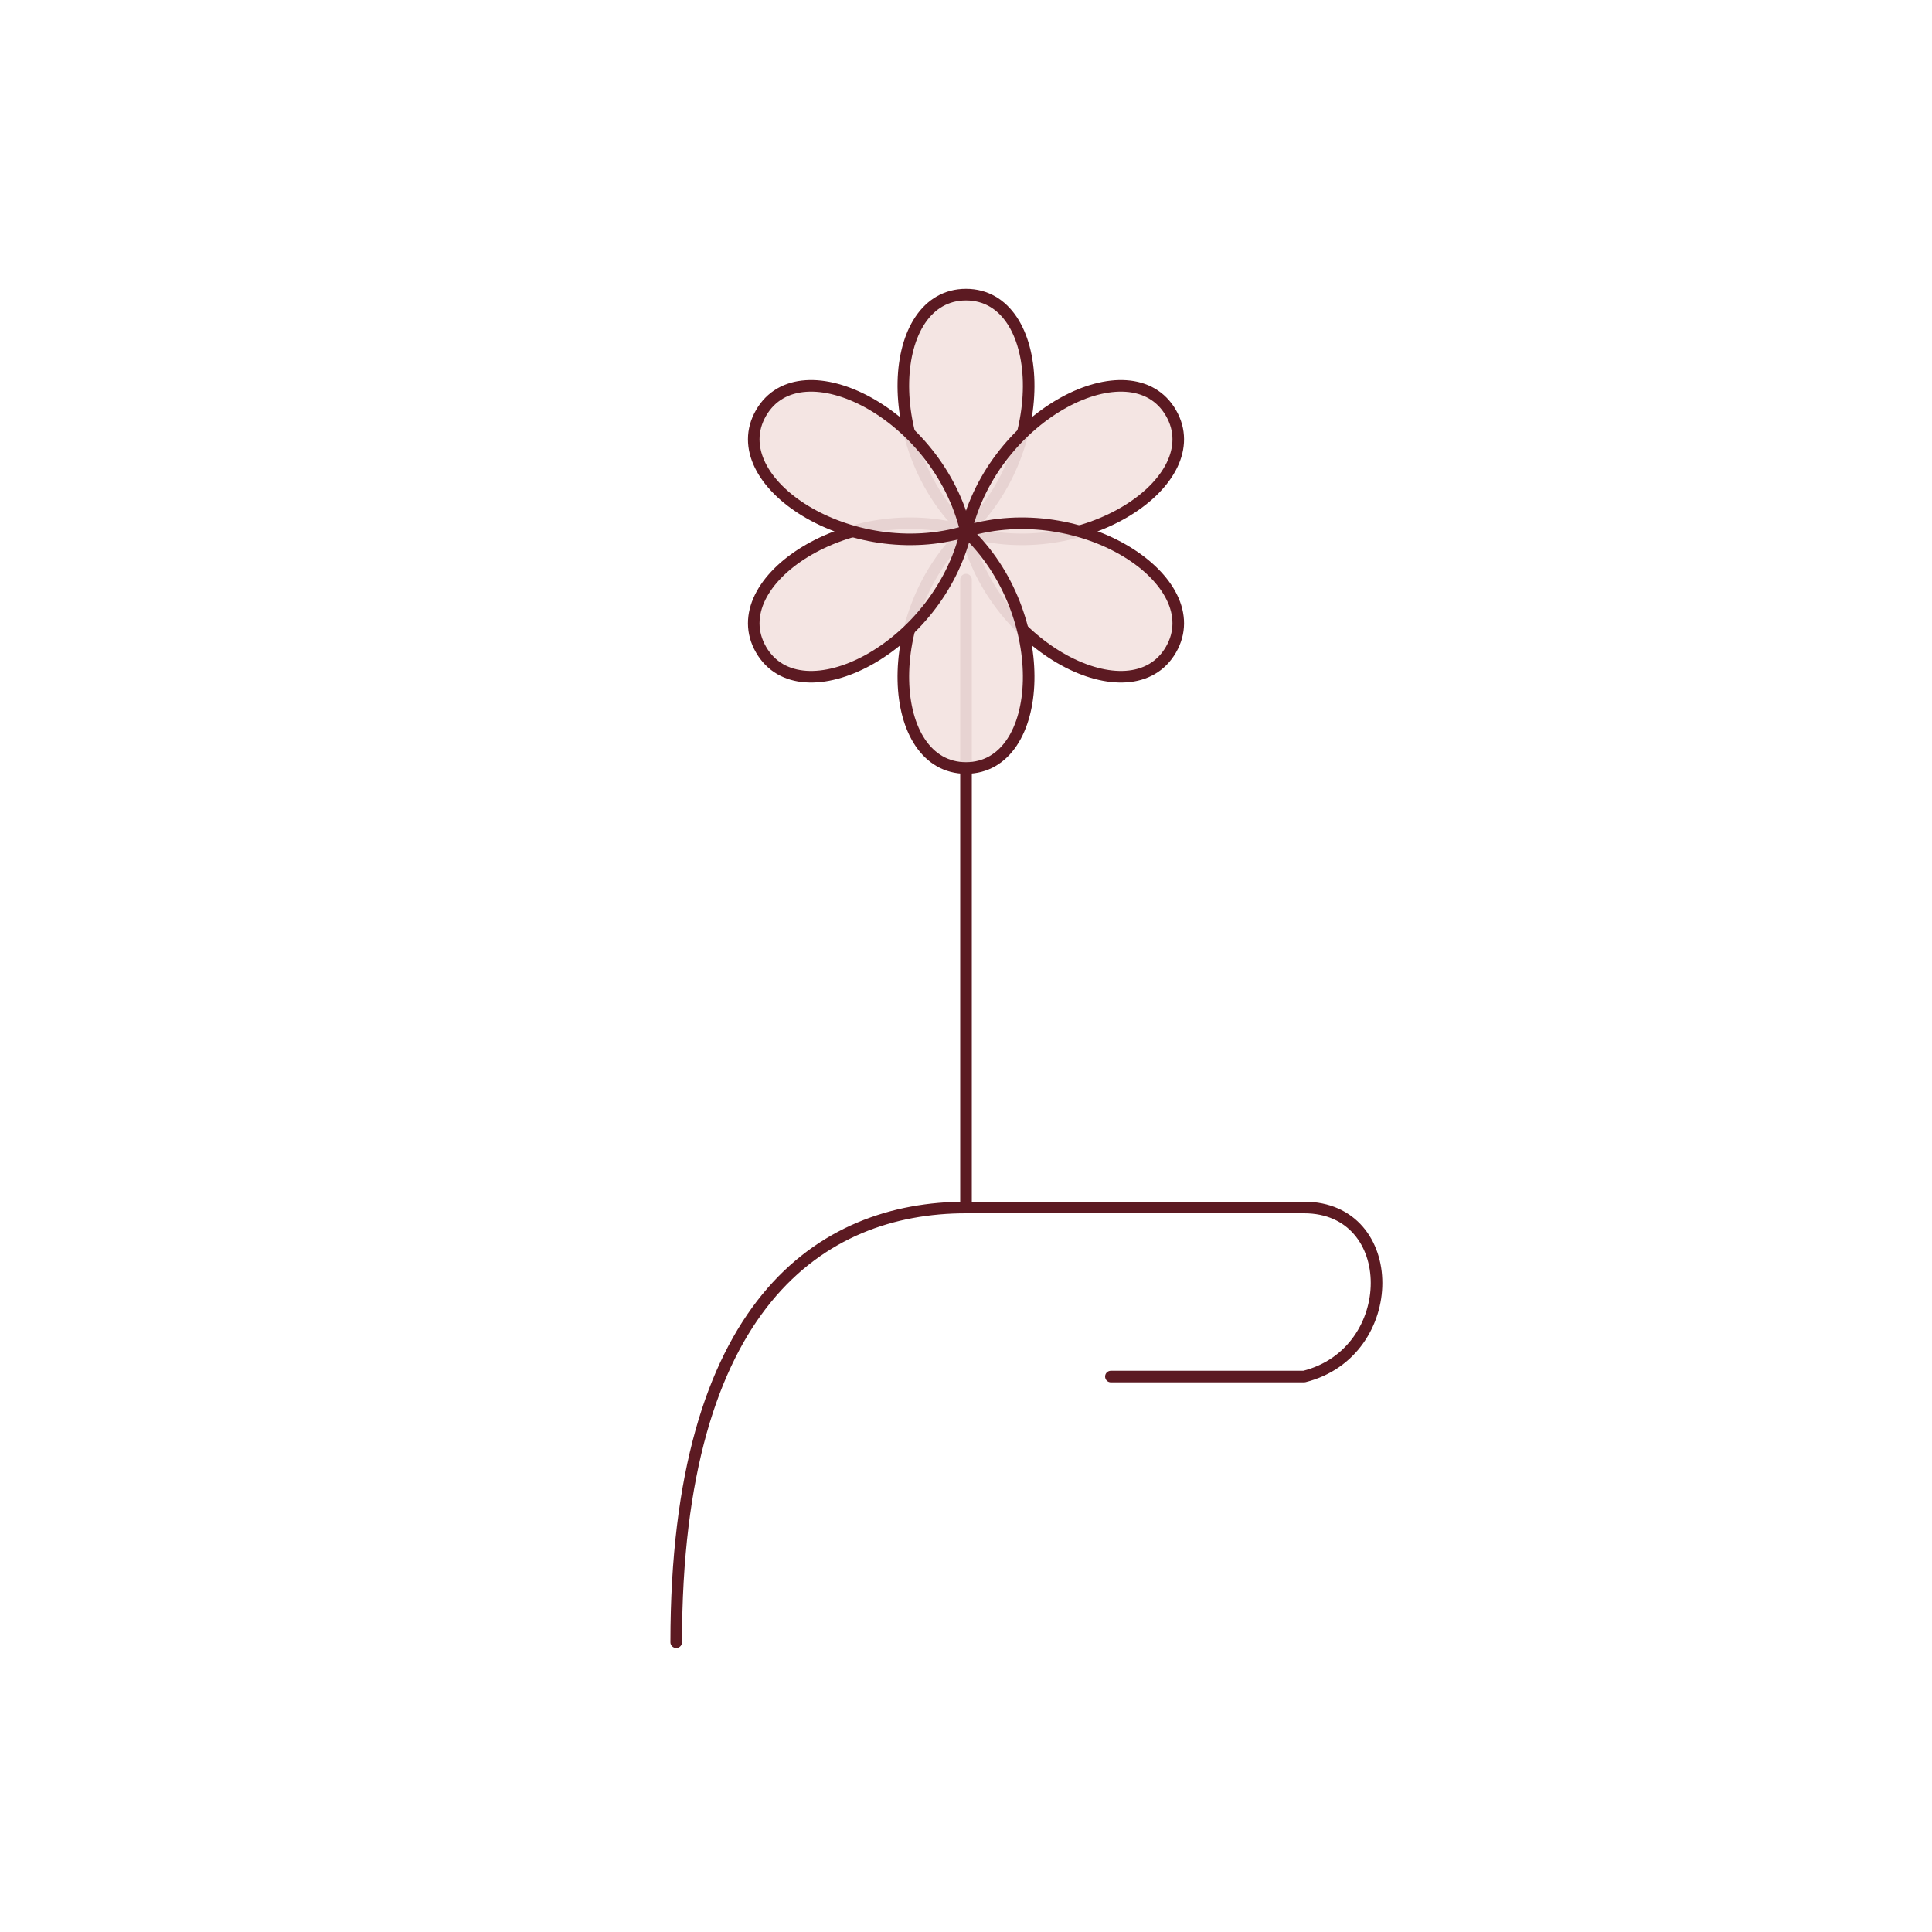
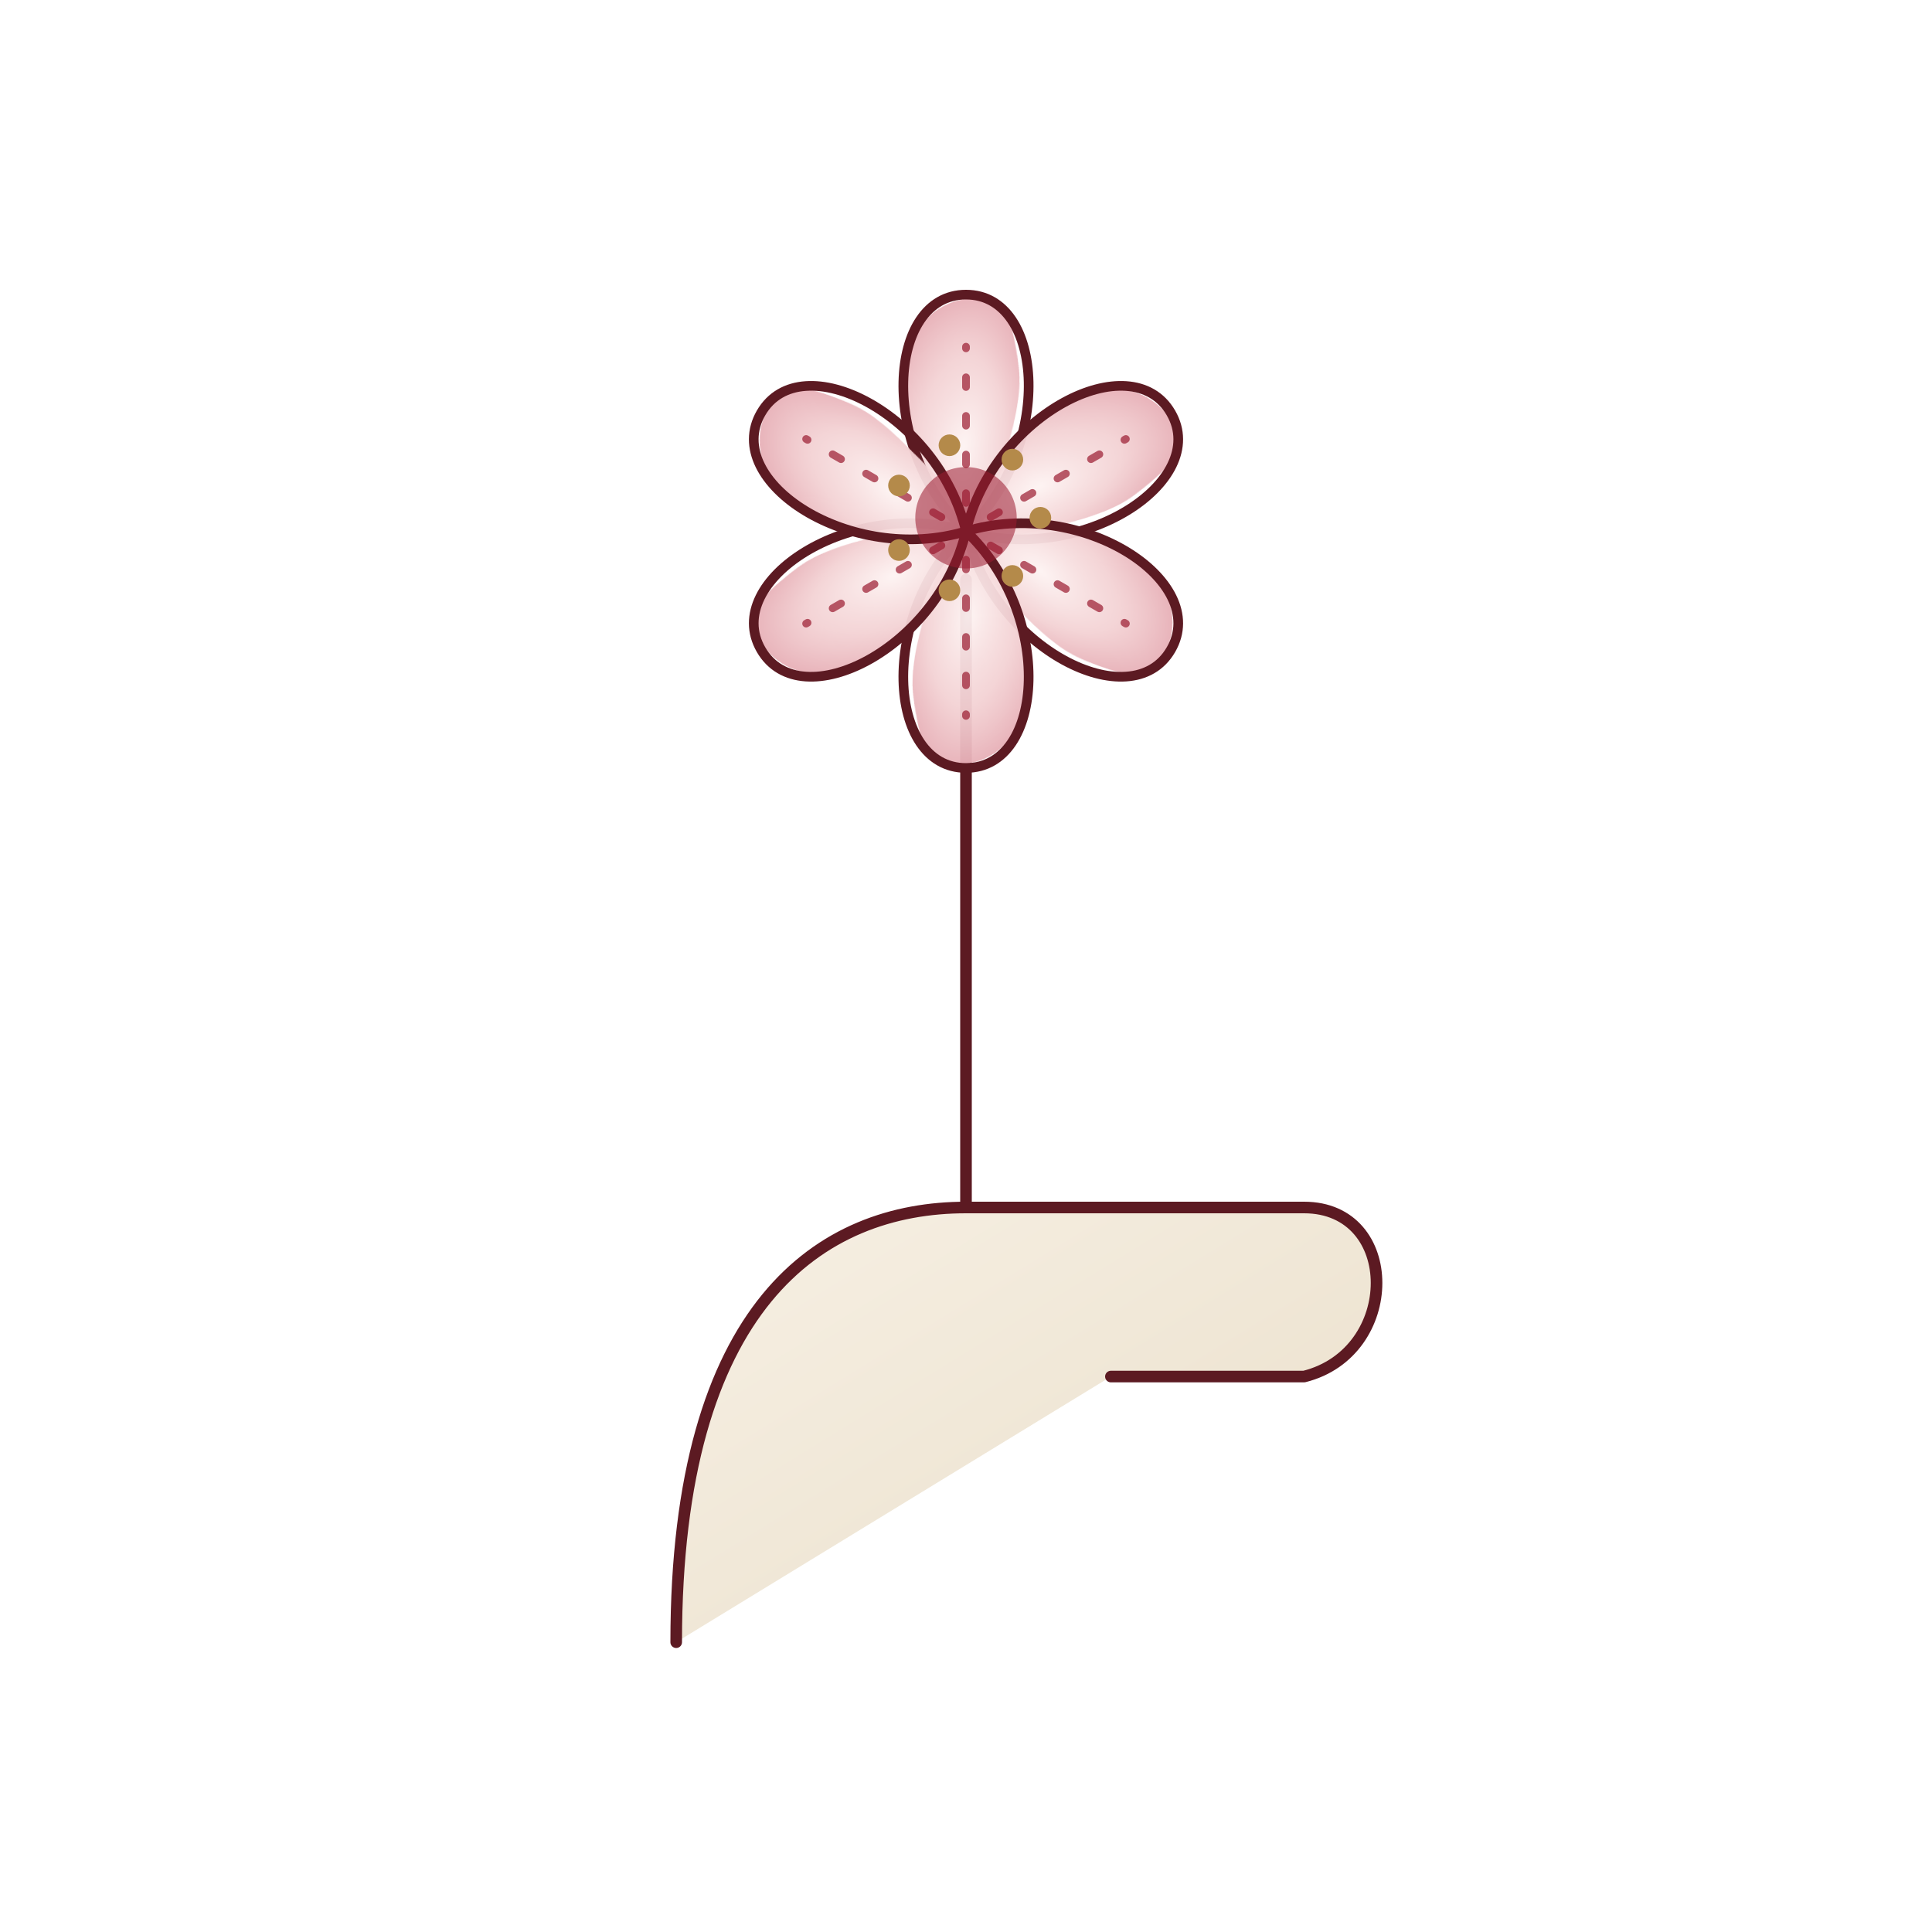
<svg xmlns="http://www.w3.org/2000/svg" viewBox="0 0 400 400" fill="none" stroke="#5C1A22" stroke-width="2.4" stroke-linecap="round" stroke-linejoin="round">
-   <path d="M140 340 C 140 270, 170 250, 200 250 L 270 250 C 290 250, 290 280, 270 285 L 230 285" />
+   <defs>
+     <radialGradient id="gb" cx="50%" cy="65%" r="70%">
+       <stop offset="0" stop-color="#fdf3f2" />
+       <stop offset=".55" stop-color="#f3d2d4" />
+       <stop offset="1" stop-color="#e5aab2" />
+     </radialGradient>
+     <radialGradient id="gc" cx="50%" cy="65%" r="70%">
+       <stop offset="0" stop-color="#e58a9a" />
+       <stop offset=".55" stop-color="#c4415a" />
+       <stop offset="1" stop-color="#9b1b30" />
+     </radialGradient>
+     <radialGradient id="gg" cx="50%" cy="65%" r="70%">
+       <stop offset="0" stop-color="#f6e7c8" />
+       <stop offset="1" stop-color="#dcb878" />
+     </radialGradient>
+     <linearGradient id="gl" x1="0" y1="1" x2="1" y2="0">
+       <stop offset="0" stop-color="#7f8f6e" />
+       <stop offset="1" stop-color="#b5c0a2" />
+     </linearGradient>
+     <linearGradient id="gp" x1="0" y1="0" x2="1" y2="1">
+       <stop offset="0" stop-color="#f1e6d2" />
+       <stop offset="1" stop-color="#dcc9a6" />
+     </linearGradient>
+     <filter id="wc" x="-15%" y="-15%" width="130%" height="130%">
+       <feTurbulence type="fractalNoise" baseFrequency=".03" numOctaves="2" seed="4" result="n" />
+       <feDisplacementMap in="SourceGraphic" in2="n" scale="8" />
+     </filter>
+   </defs>
+   <path d="M140 340 C 140 270, 170 250, 200 250 L 270 250 C 290 250, 290 280, 270 285 L 230 285" fill="url(#gp)" fill-opacity=".6" />
  <path d="M200 250 V120" />
-   <path transform="translate(200 110) rotate(0)" d="M0 0 C -18.2 -17.15, -16.38 -49, 0 -49 C 16.38 -49, 18.2 -17.15, 0 0 Z" fill="#F3E3E1" fill-opacity="0.92" />
-   <path transform="translate(200 110) rotate(60)" d="M0 0 C -18.2 -17.15, -16.38 -49, 0 -49 C 16.38 -49, 18.2 -17.15, 0 0 Z" fill="#F3E3E1" fill-opacity="0.92" />
-   <path transform="translate(200 110) rotate(120)" d="M0 0 C -18.2 -17.15, -16.38 -49, 0 -49 C 16.38 -49, 18.2 -17.15, 0 0 Z" fill="#F3E3E1" fill-opacity="0.92" />
-   <path transform="translate(200 110) rotate(180)" d="M0 0 C -18.2 -17.15, -16.38 -49, 0 -49 C 16.38 -49, 18.2 -17.15, 0 0 Z" fill="#F3E3E1" fill-opacity="0.92" />
-   <path transform="translate(200 110) rotate(240)" d="M0 0 C -18.2 -17.15, -16.38 -49, 0 -49 C 16.38 -49, 18.2 -17.15, 0 0 Z" fill="#F3E3E1" fill-opacity="0.92" />
-   <path transform="translate(200 110) rotate(300)" d="M0 0 C -18.2 -17.15, -16.38 -49, 0 -49 C 16.38 -49, 18.2 -17.15, 0 0 Z" fill="#F3E3E1" fill-opacity="0.92" />
+   <g transform="translate(200 110) rotate(0)">
+     <path d="M0 0 C -18.2 -17.15, -16.38 -49, 0 -49 C 16.38 -49, 18.2 -17.15, 0 0 Z" fill="url(#gb)" fill-opacity="0.95" stroke="none" filter="url(#wc)" />
+     <path d="M0 0 C -18.2 -17.15, -16.38 -49, 0 -49 C 16.38 -49, 18.2 -17.15, 0 0 Z" stroke-width="2" />
+     <path d="M0 -5.88 L0 -38.22" stroke="#9B1B30" stroke-opacity=".7" stroke-width="1.6" stroke-dasharray="2 6" />
+   </g>
+   <g transform="translate(200 110) rotate(60)">
+     <path d="M0 0 C -18.2 -17.15, -16.38 -49, 0 -49 C 16.38 -49, 18.2 -17.15, 0 0 Z" fill="url(#gb)" fill-opacity="0.95" stroke="none" filter="url(#wc)" />
+     <path d="M0 0 C -18.2 -17.15, -16.38 -49, 0 -49 C 16.38 -49, 18.2 -17.15, 0 0 Z" stroke-width="2" />
+     <path d="M0 -5.88 L0 -38.22" stroke="#9B1B30" stroke-opacity=".7" stroke-width="1.6" stroke-dasharray="2 6" />
+   </g>
+   <g transform="translate(200 110) rotate(120)">
+     <path d="M0 0 C -18.2 -17.15, -16.38 -49, 0 -49 C 16.38 -49, 18.2 -17.15, 0 0 Z" fill="url(#gb)" fill-opacity="0.95" stroke="none" filter="url(#wc)" />
+     <path d="M0 0 C -18.2 -17.15, -16.38 -49, 0 -49 C 16.38 -49, 18.2 -17.15, 0 0 Z" stroke-width="2" />
+     <path d="M0 -5.88 L0 -38.22" stroke="#9B1B30" stroke-opacity=".7" stroke-width="1.6" stroke-dasharray="2 6" />
+   </g>
+   <g transform="translate(200 110) rotate(180)">
+     <path d="M0 0 C -18.2 -17.15, -16.38 -49, 0 -49 C 16.38 -49, 18.2 -17.15, 0 0 Z" fill="url(#gb)" fill-opacity="0.95" stroke="none" filter="url(#wc)" />
+     <path d="M0 0 C -18.2 -17.15, -16.38 -49, 0 -49 C 16.38 -49, 18.2 -17.15, 0 0 Z" stroke-width="2" />
+     <path d="M0 -5.88 L0 -38.22" stroke="#9B1B30" stroke-opacity=".7" stroke-width="1.6" stroke-dasharray="2 6" />
+   </g>
+   <g transform="translate(200 110) rotate(240)">
+     <path d="M0 0 C -18.2 -17.15, -16.38 -49, 0 -49 C 16.38 -49, 18.2 -17.15, 0 0 Z" fill="url(#gb)" fill-opacity="0.95" stroke="none" filter="url(#wc)" />
+     <path d="M0 0 C -18.2 -17.15, -16.38 -49, 0 -49 C 16.38 -49, 18.2 -17.15, 0 0 Z" stroke-width="2" />
+     <path d="M0 -5.88 L0 -38.22" stroke="#9B1B30" stroke-opacity=".7" stroke-width="1.6" stroke-dasharray="2 6" />
+   </g>
+   <g transform="translate(200 110) rotate(300)">
+     <path d="M0 0 C -18.2 -17.15, -16.38 -49, 0 -49 C 16.38 -49, 18.2 -17.15, 0 0 Z" fill="url(#gb)" fill-opacity="0.95" stroke="none" filter="url(#wc)" />
+     <path d="M0 0 C -18.2 -17.15, -16.38 -49, 0 -49 C 16.38 -49, 18.2 -17.15, 0 0 Z" stroke-width="2" />
+     <path d="M0 -5.88 L0 -38.22" stroke="#9B1B30" stroke-opacity=".7" stroke-width="1.6" stroke-dasharray="2 6" />
+   </g>
+   <circle cx="200" cy="107.2" r="10.5" fill="#9B1B30" fill-opacity=".55" stroke="none" />
+   <circle cx="215.4" cy="107.2" r="2.24" fill="#B48A4A" stroke="none" />
+   <circle cx="209.602" cy="119.24" r="2.24" fill="#B48A4A" stroke="none" />
+   <circle cx="196.573" cy="122.214" r="2.24" fill="#B48A4A" stroke="none" />
+   <circle cx="186.125" cy="113.882" r="2.24" fill="#B48A4A" stroke="none" />
+   <circle cx="186.125" cy="100.518" r="2.24" fill="#B48A4A" stroke="none" />
+   <circle cx="196.573" cy="92.186" r="2.24" fill="#B48A4A" stroke="none" />
+   <circle cx="209.602" cy="95.16" r="2.24" fill="#B48A4A" stroke="none" />
</svg>
